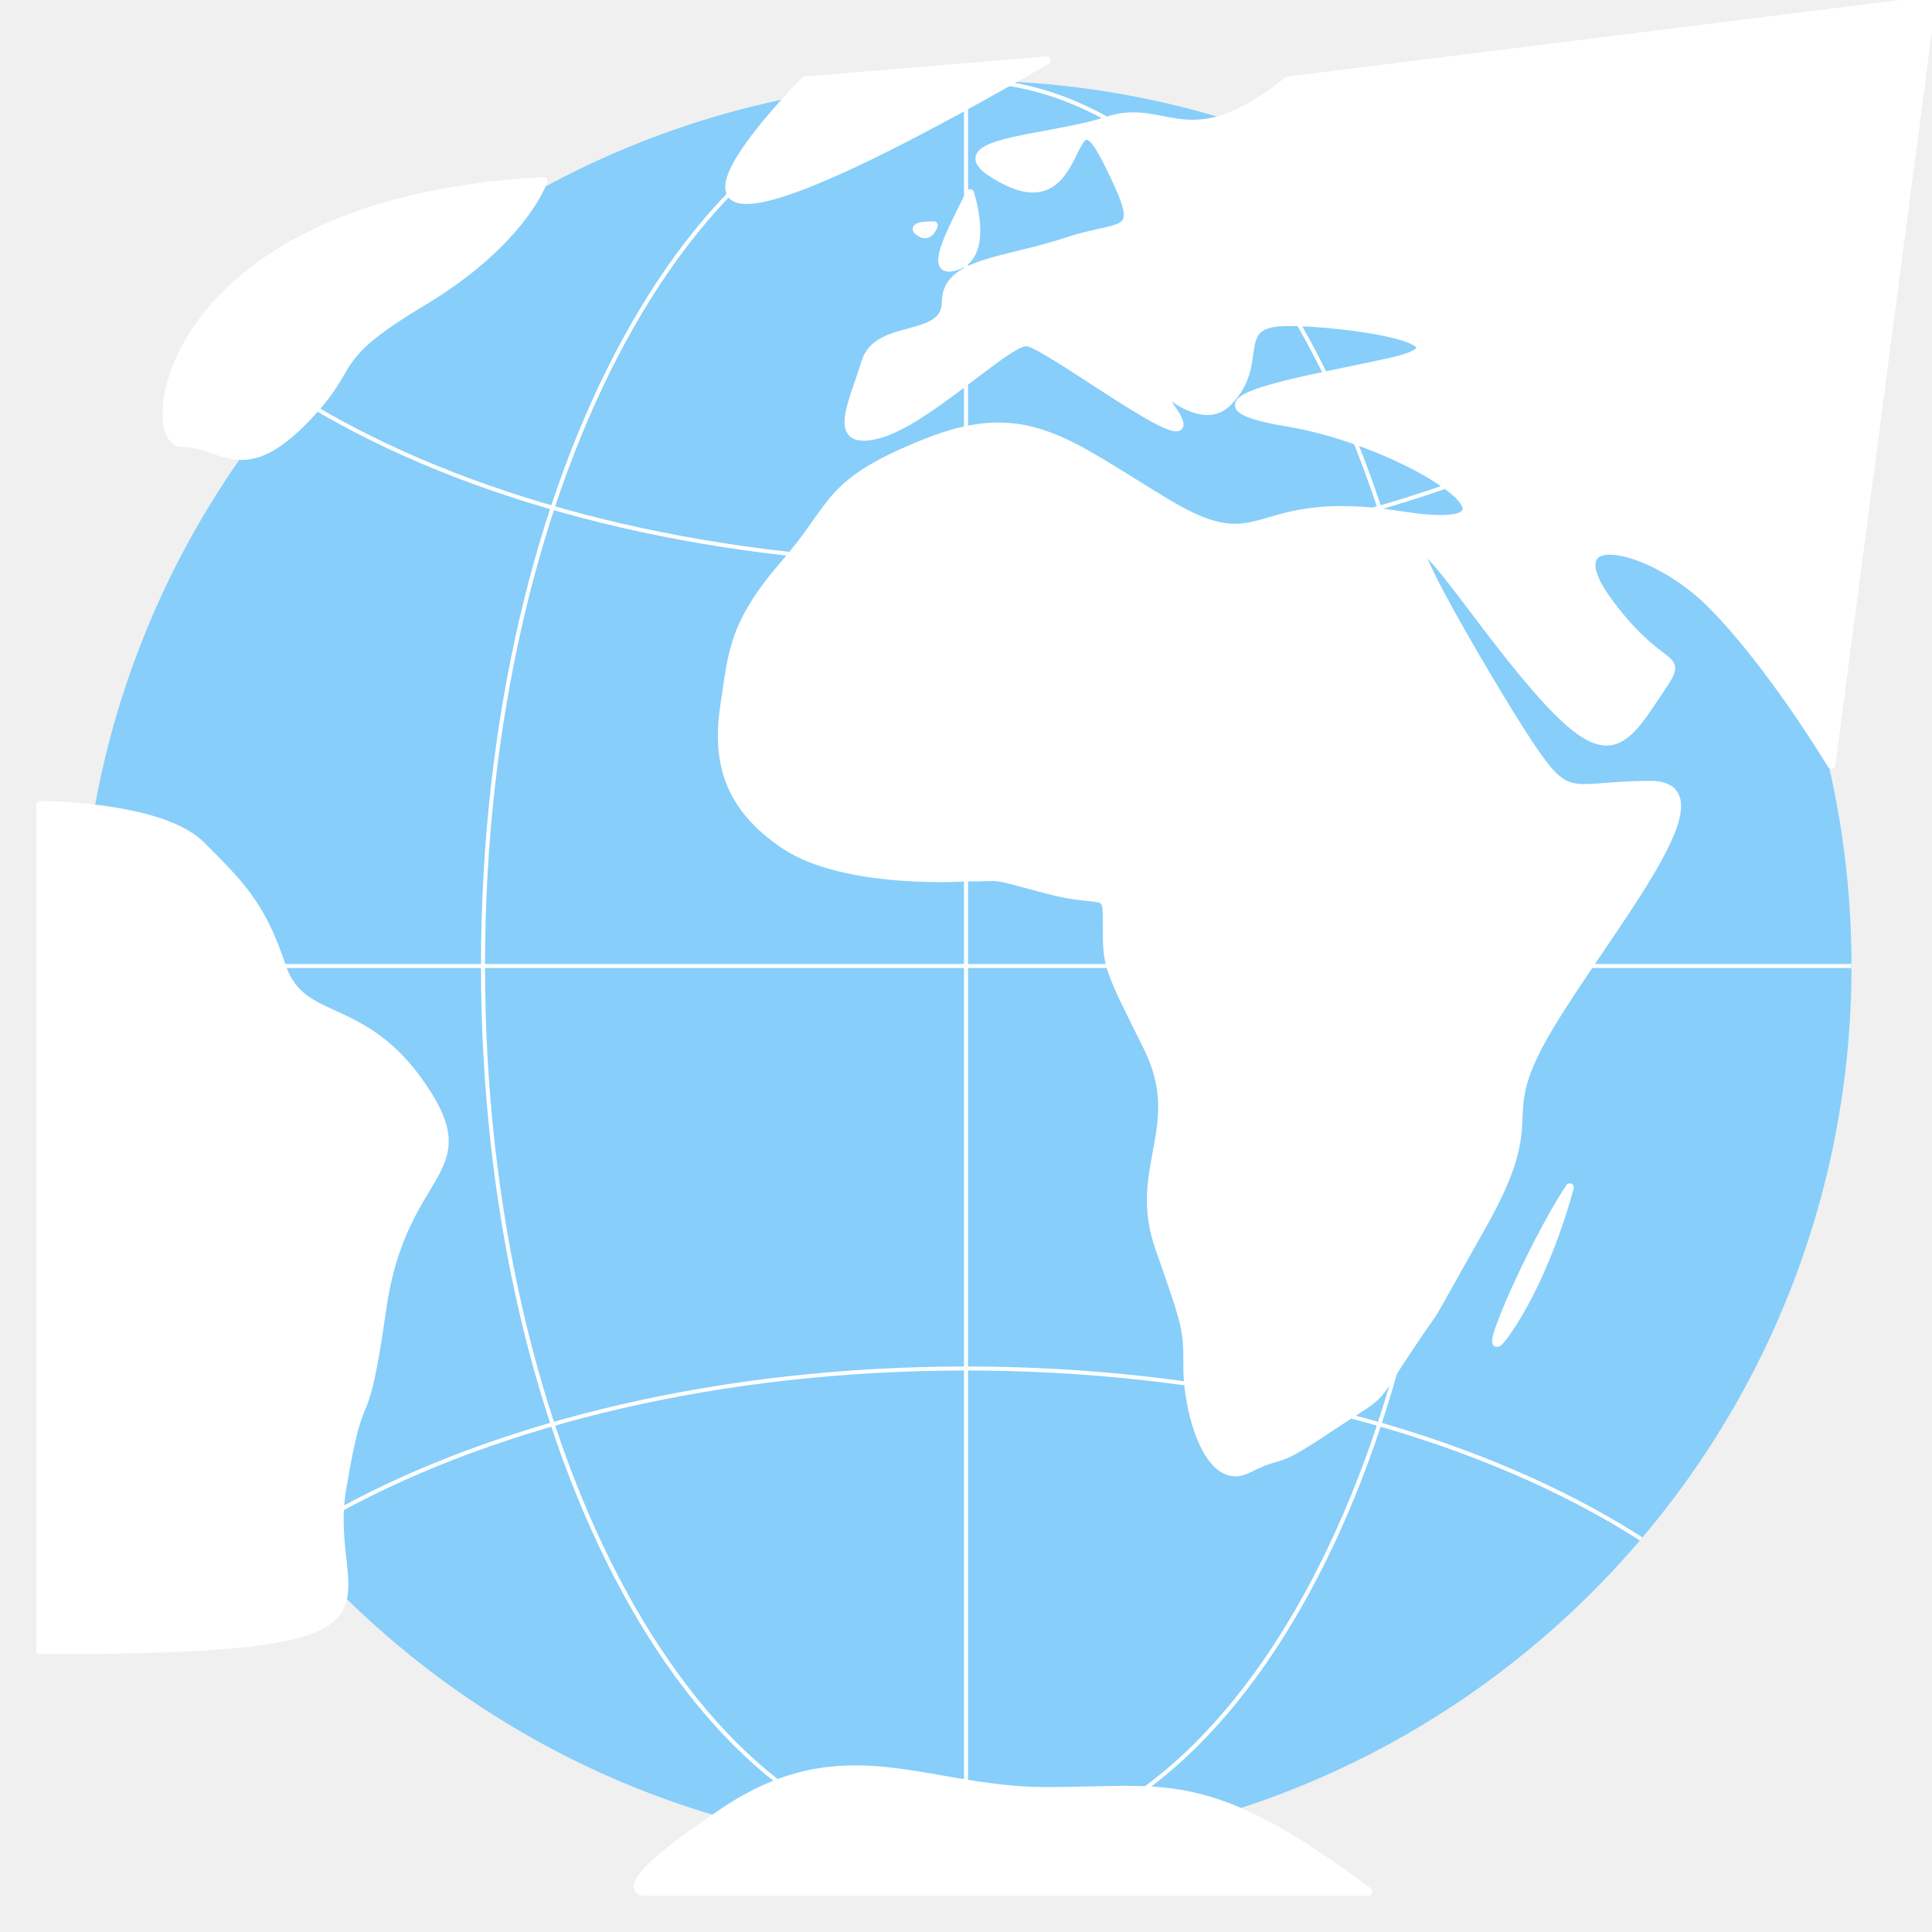
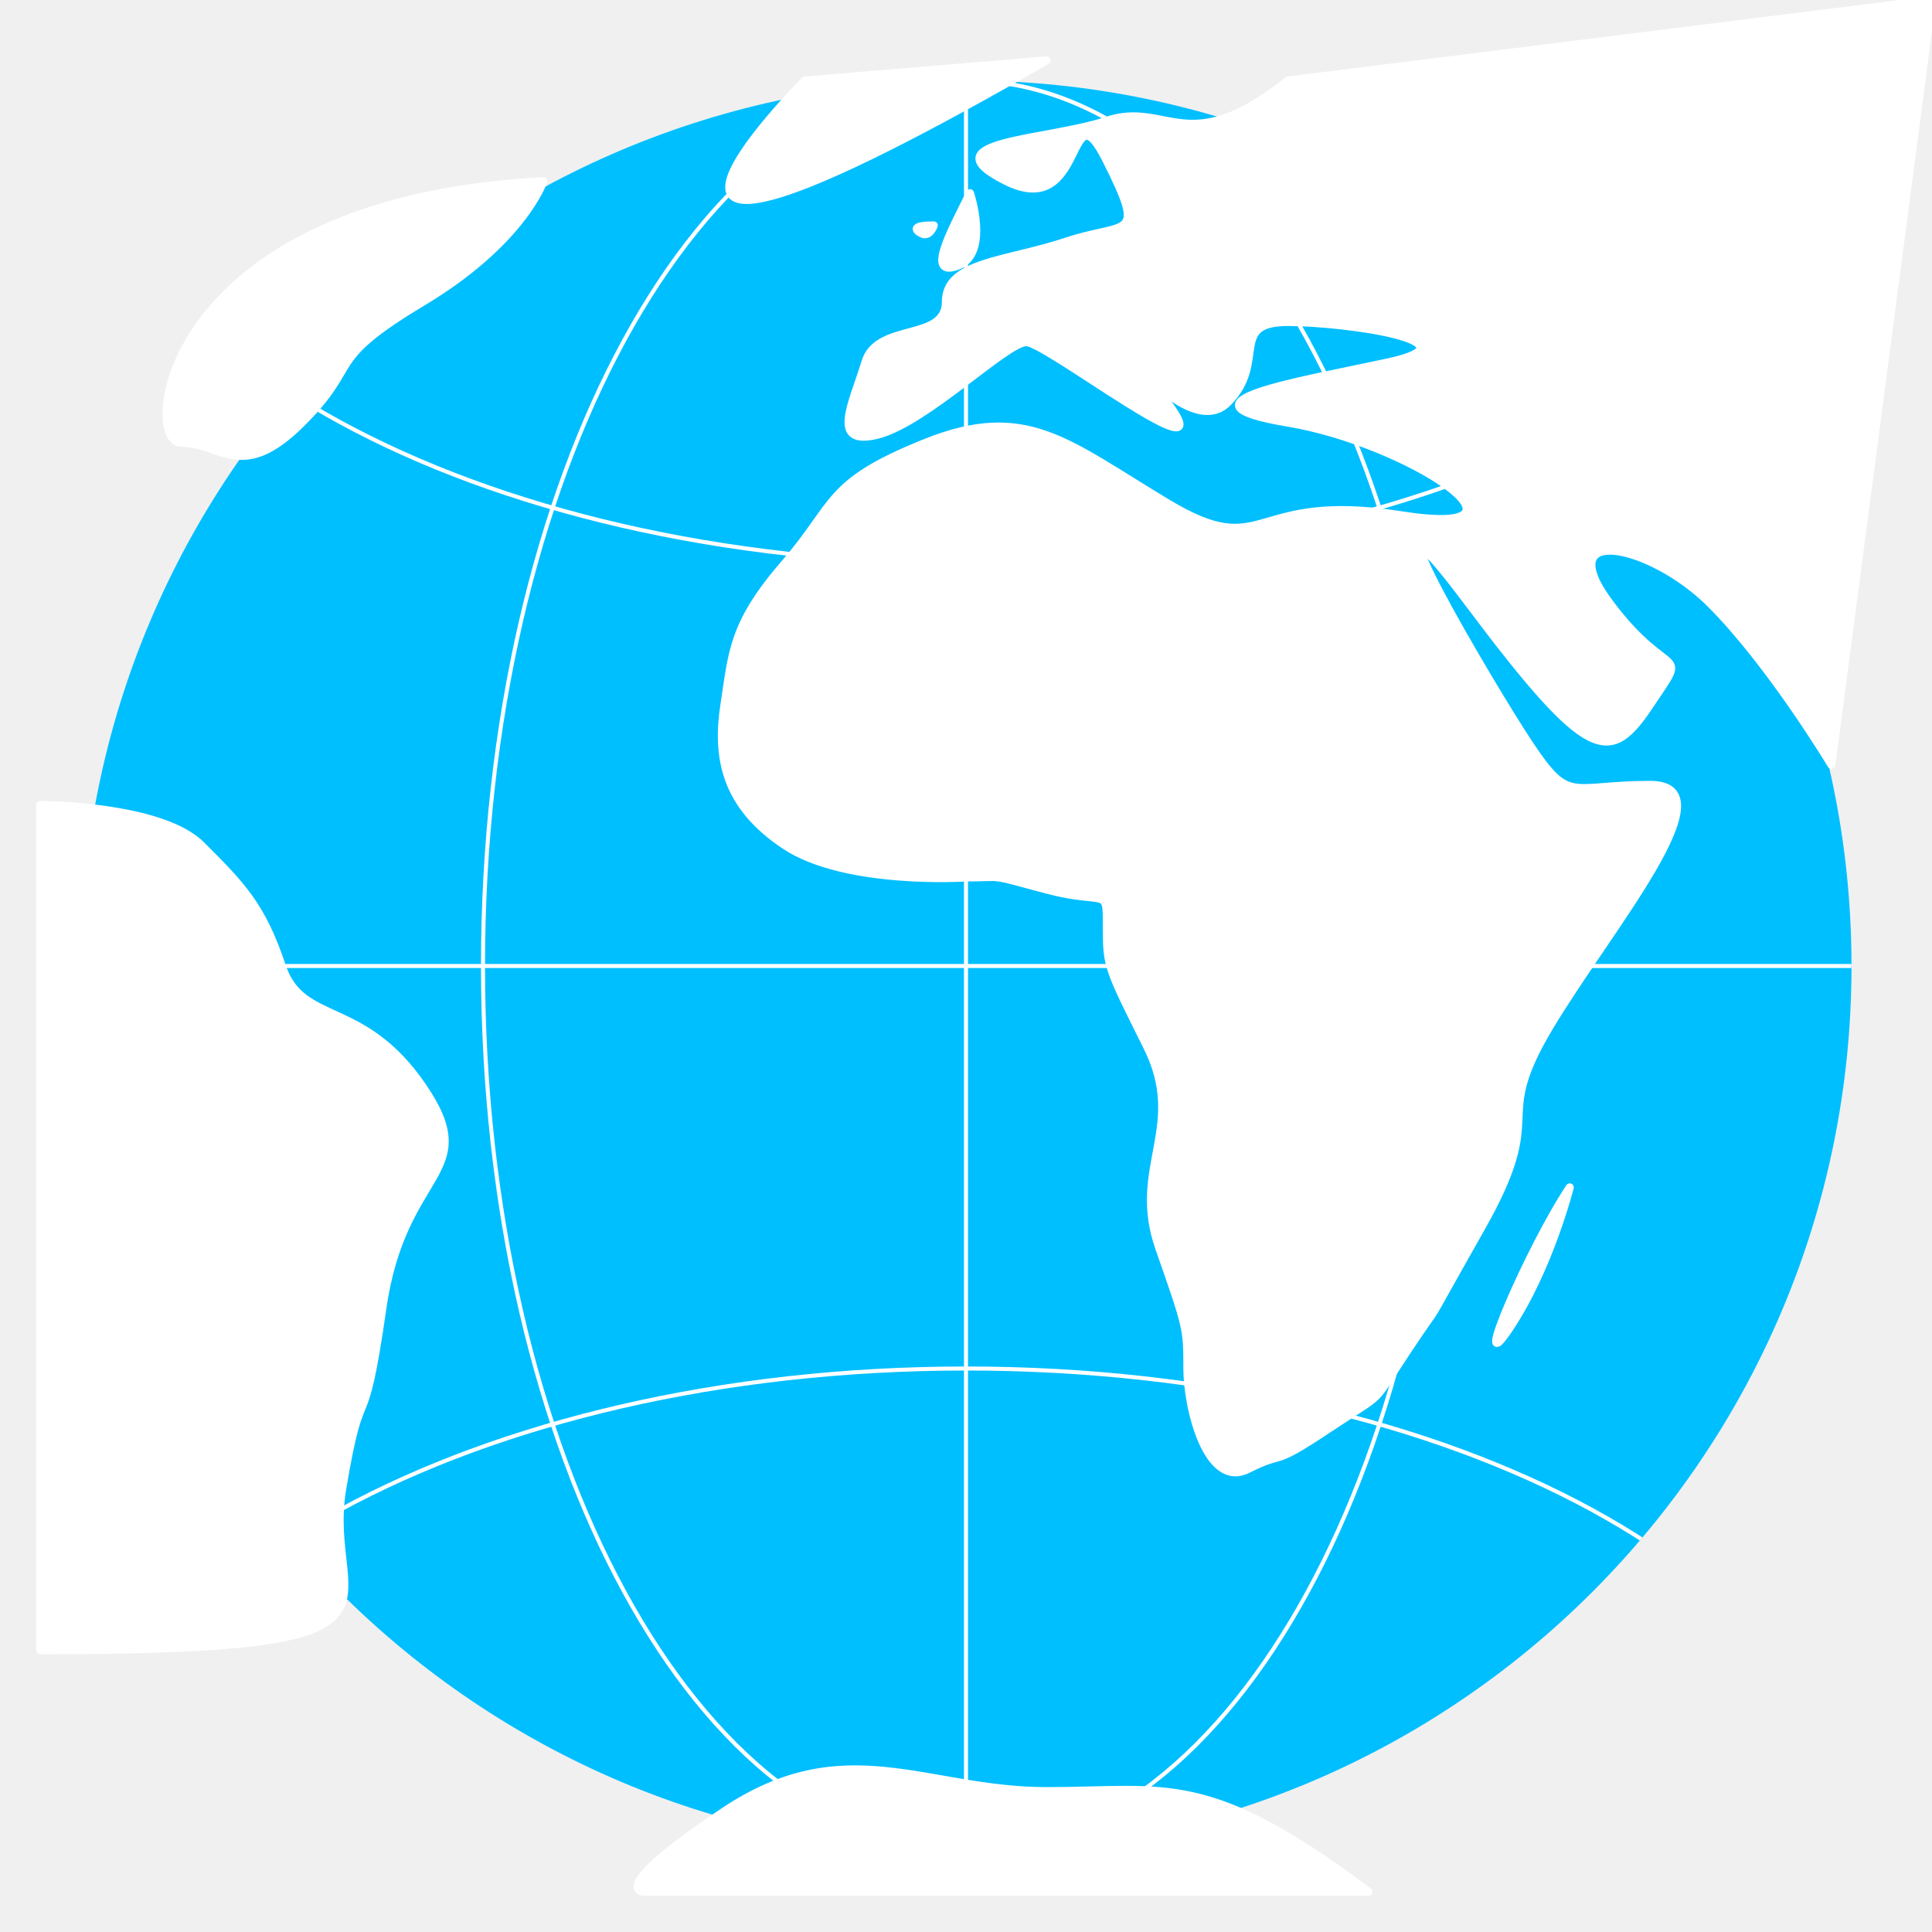
<svg xmlns="http://www.w3.org/2000/svg" version="1.1" xml:space="preserve" width="480" height="480" viewBox="0 0 480 480" preserveAspectRatio="xMidYMid meet">
-   <g fill="lightskyblue" stroke="none">
+   <g fill="deepskyblue" stroke="none">
    <circle cx="240" cy="240" r="220" />
  </g>
  <mask id="mask">
    <rect x="0" y="0" width="480" height="480" fill="black" />
    <circle cx="240" cy="240" r="220" fill="white" />
  </mask>
  <g fill="none" stroke="white" stroke-width="1" mask="url(#mask)">
    <line x1="20" y1="240" x2="460" y2="240" />
    <line x1="240" y1="20" x2="240" y2="460" />
    <ellipse cx="240" cy="240" rx="120" ry="220" />
    <ellipse cx="240" cy="20" rx="220" ry="120" />
    <ellipse cx="240" cy="460" rx="220" ry="120" />
  </g>
  <g fill="white" stroke="white" stroke-linecap="round" stroke-linejoin="round" stroke-width="2">
    <path d="M 240,218 S 210,220 195,210 S 178,188 180,175 S 182,155 195,140 S 205,120 230,110 S 265,110 290,125 S 310,122 348,128 S 350,110 320,105 S 322,95 345,90 S 335,80 320,80 S 315,90 305,100 S 275,80 290,100 S 260,85 255,85 S 230,105 218,108 S 212,100 215,90 S 235,85 235,75 S 250,65 265,60 S 285,60 275,40 S 270,55 250,45 S 260,35 275,30 S 295,40 320,20 L 480,0 L 455,190 S 440,165 425,150 S 385,130 400,150 S 420,160 410,175 S 395,190 365,150 S 370,170 380,185 S 390,195 410,195 S 400,230 385,255 S 385,275 368,305 S 360,320 350,335 S 345,345 330,355 S 320,360 310,365 S 295,350 295,340 S 295,330 288,310 S 295,280 285,260 S 275,240 275,230 S 275,225 260,221 S 250,218 240,218 Z" />
    <path d="M 390,295 S 385,315 375,330 S 380,310 390,295 Z" />
    <path d="M 241,48 S 246,63 238,66 S 236,58 241,48 M 232,56 S 231,59 229,58 S 227,56 232,56 Z" />
    <path d="M 200,20 S 130,90 260,15 Z" />
    <path d="M 135,45 S 130,60 105,75 S 90,90 75,105 S 55,110 45,110 S 40,50 135,45 Z" />
    <path d="M 10,200 S 40,200 50,210 S 65,225 70,240 S 90,248 105,270 S 100,290 95,325 S 90,340 85,370 S 110,410 10,410 Z" />
    <path d="M 160,470 S 150,470 180,450 S 230,445 260,445 S 300,440 340,470 Z" />
  </g>
</svg>
